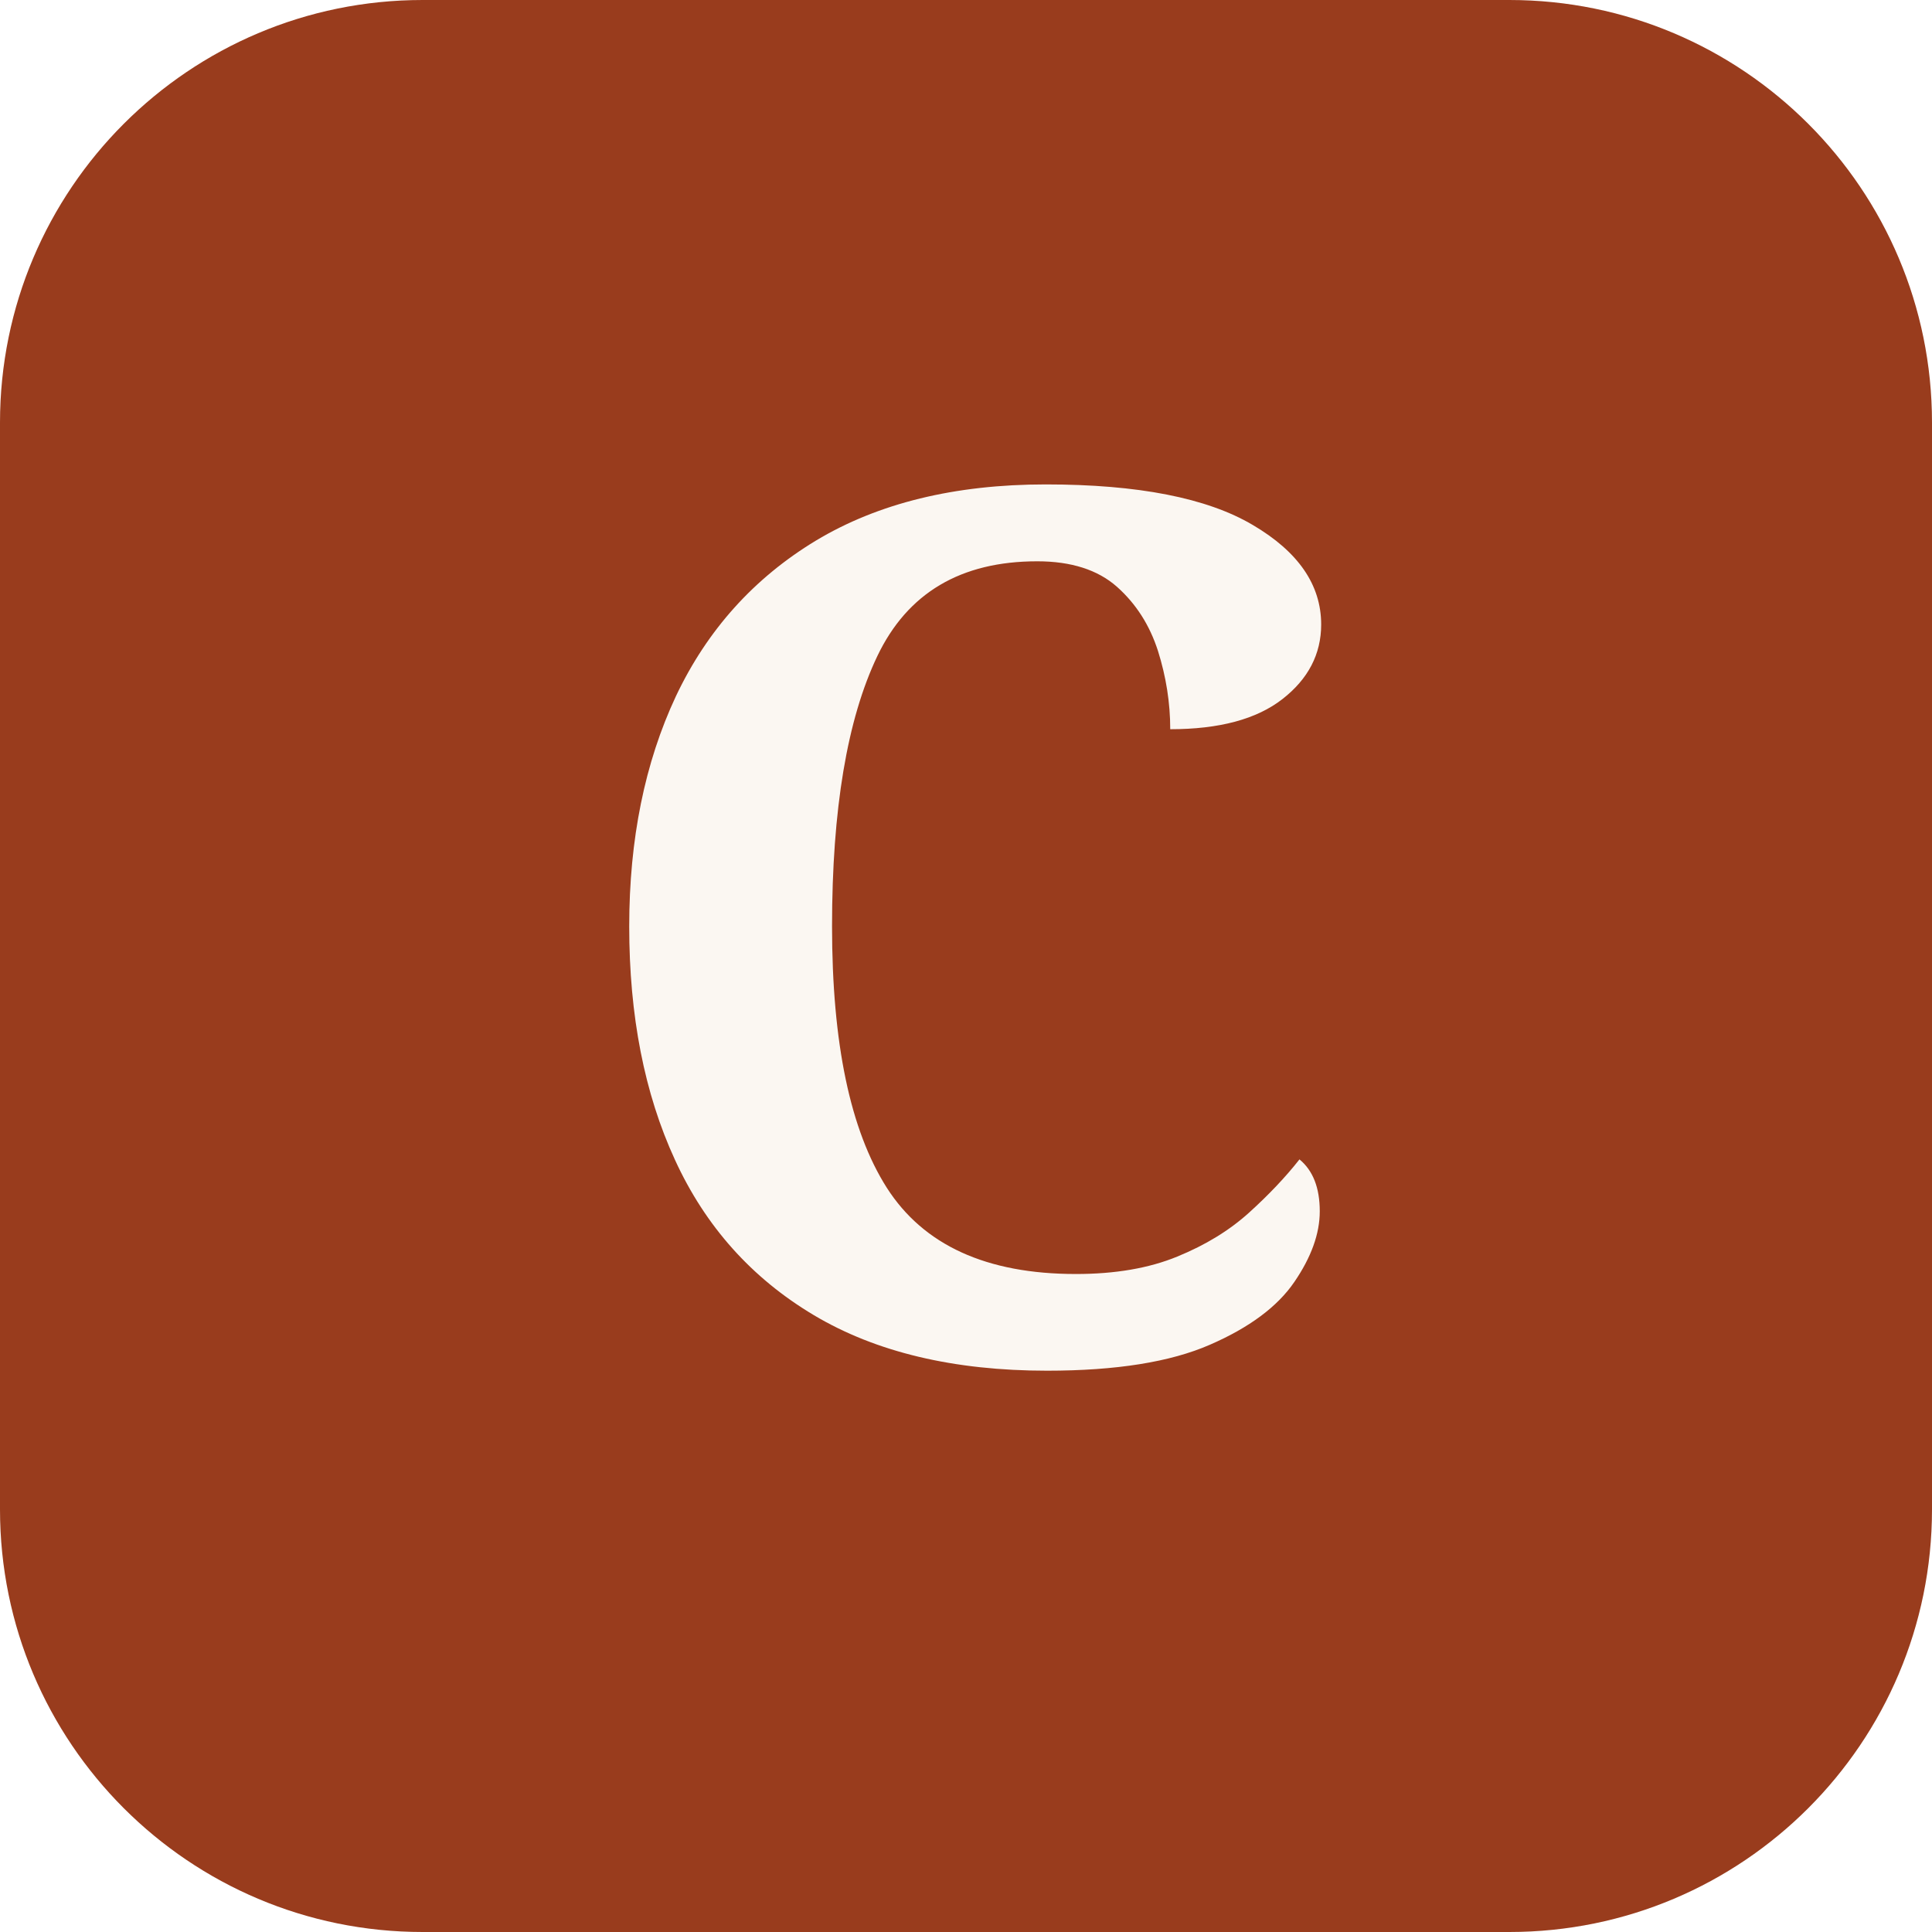
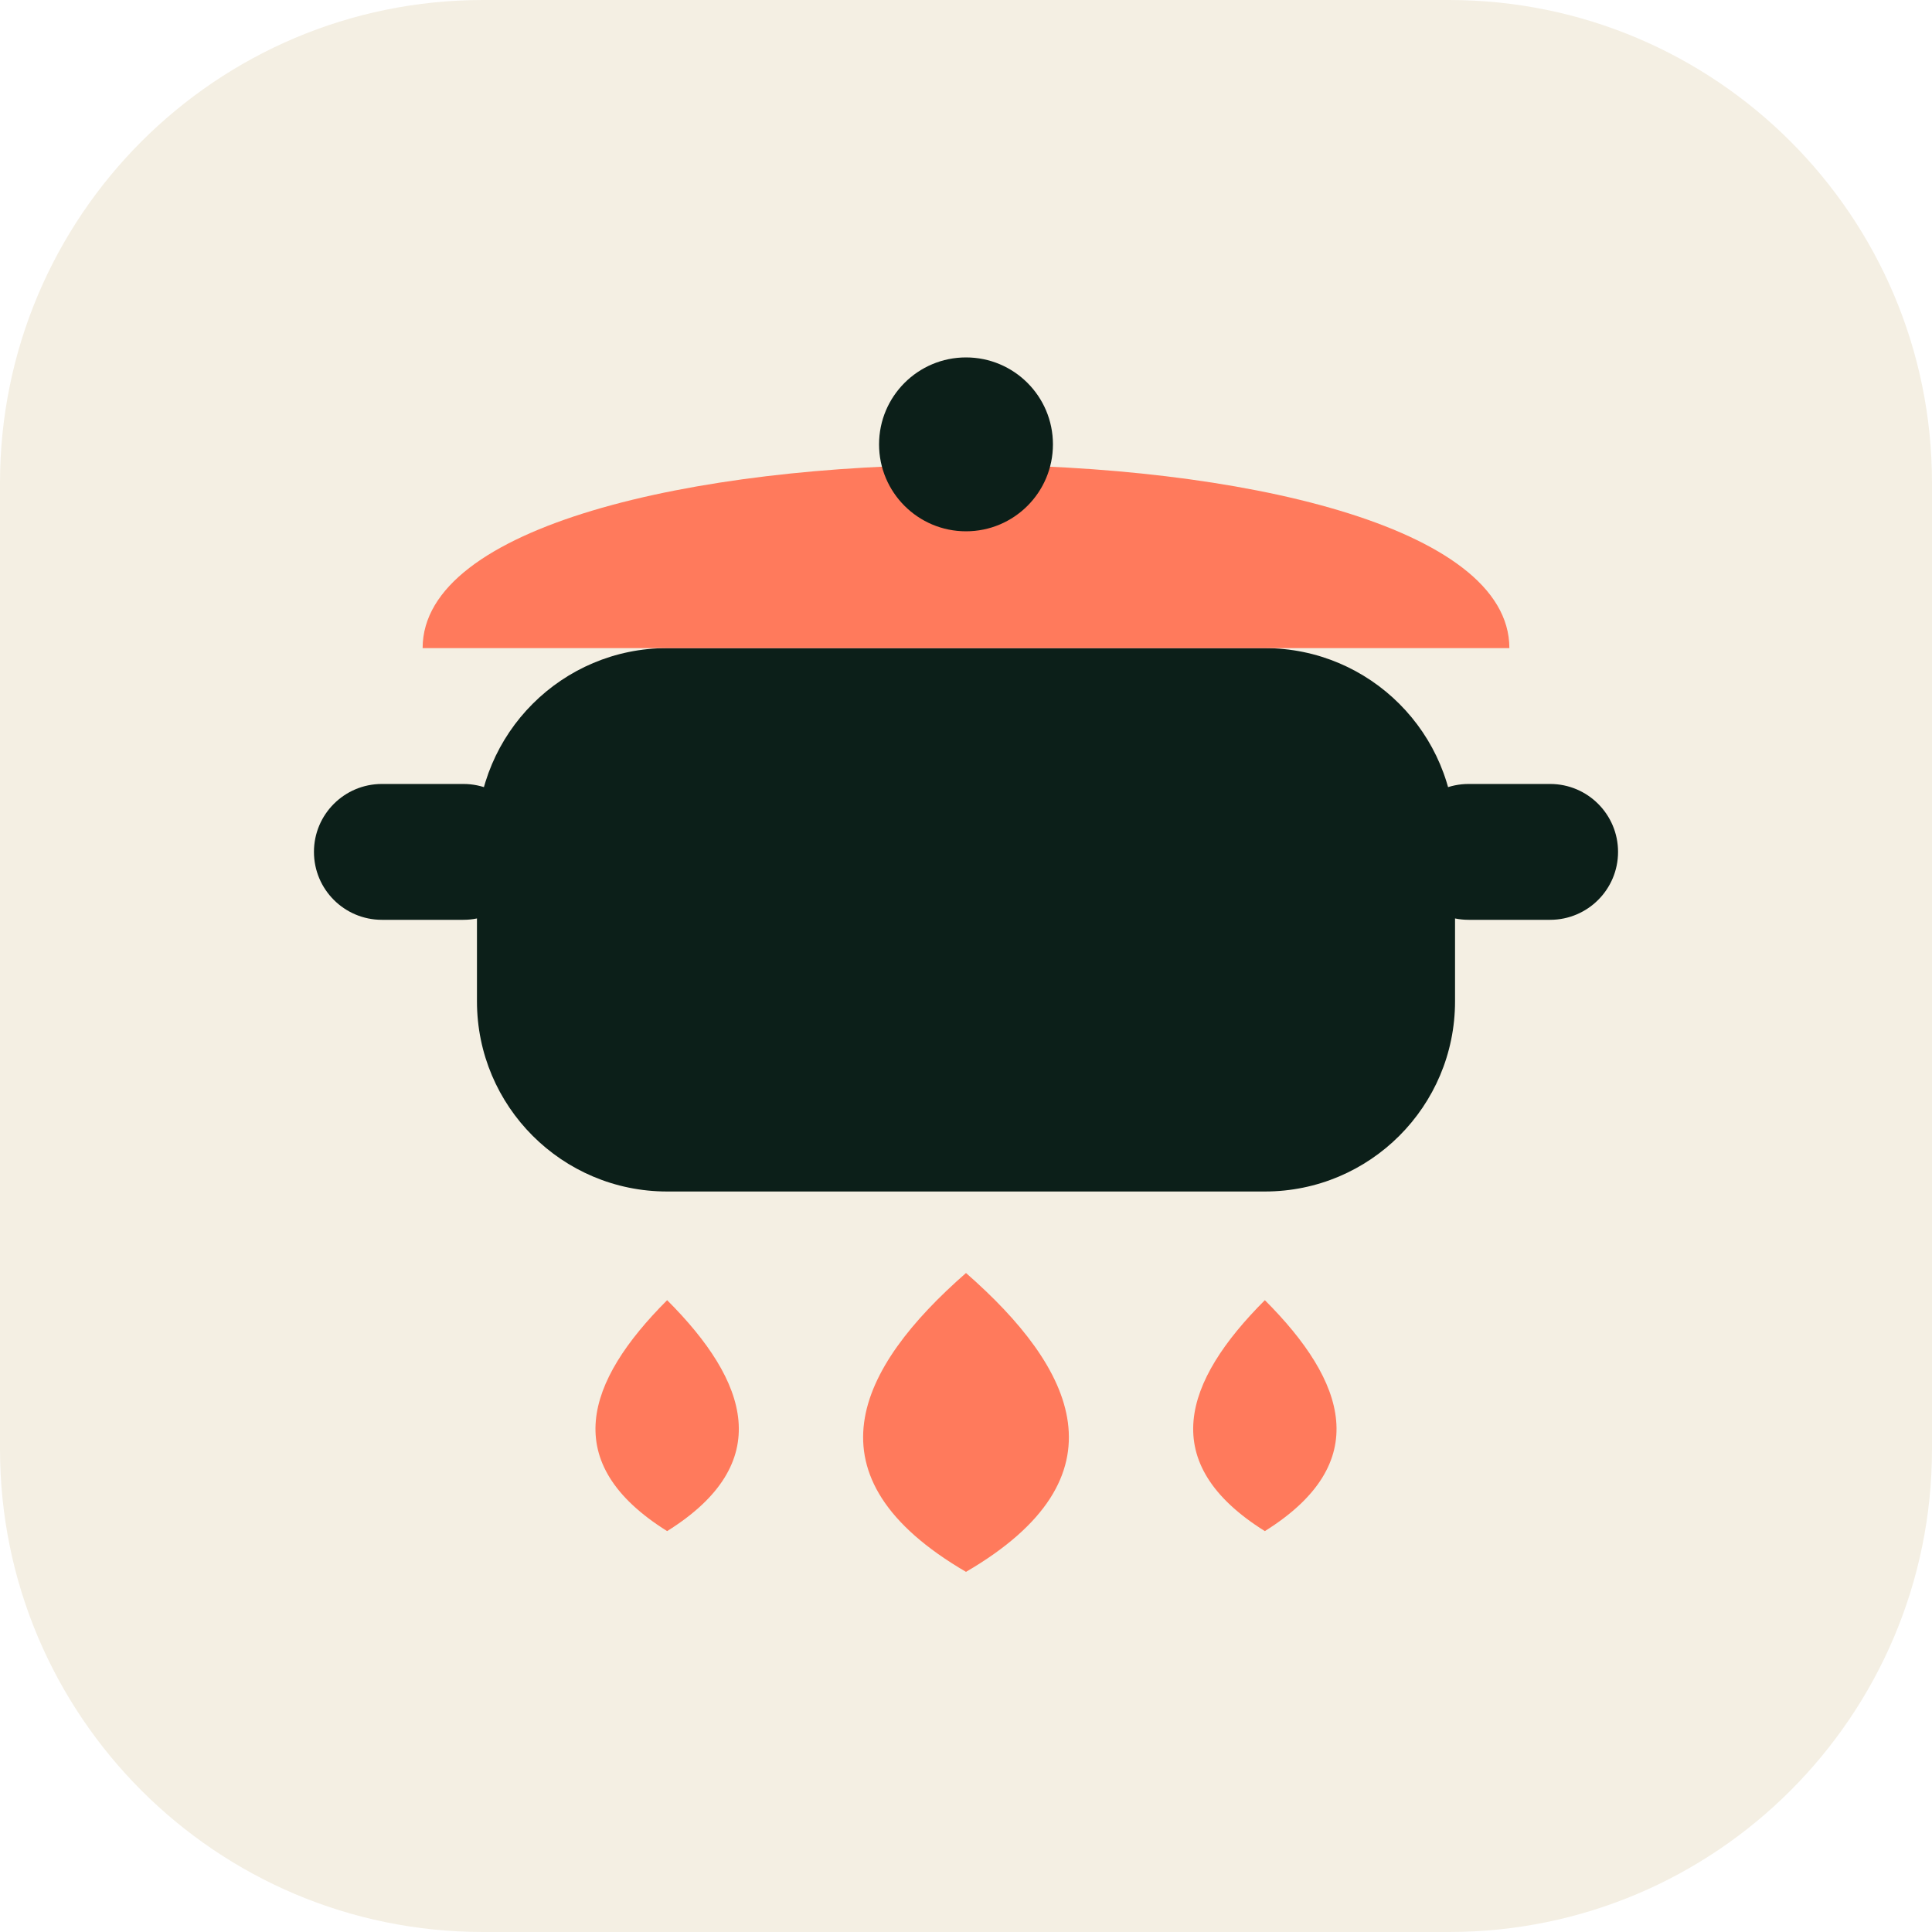
<svg xmlns="http://www.w3.org/2000/svg" viewBox="0 0 64 64">
-   <rect width="64" height="64" rx="14" fill="#993c1d" />
-   <text x="32" y="45" text-anchor="middle" font-family="Georgia, serif" font-size="40" font-weight="600" fill="#fbf7f2">C</text>
+   <rect width="64" height="64" rx="16" fill="#f4efe3" />
+   <g transform="translate(3.2 -3.73) scale(0.9)">
+     <rect x="14" y="28" width="36" height="20" rx="7" fill="#0c1f19" />
+     <path d="M12 28C12 19 52 19 52 28Z" fill="#ff7a5c" />
+     <circle cx="32" cy="20.5" r="3.2" fill="#0c1f19" />
+     <rect x="8" y="33" width="8" height="5" rx="2.5" fill="#0c1f19" />
+     <rect x="48" y="33" width="8" height="5" rx="2.5" fill="#0c1f19" />
+     <path d="M32 51C36 54.5 38 58.5 32 62C26 58.5 28 54.5 32 51ZM21 52C24 55 25 58 21 60.5C17 58 18 55 21 52ZM43 52C46 55 47 58 43 60.5C39 58 40 55 43 52Z" fill="#ff7a5c" />
+   </g>
</svg>
